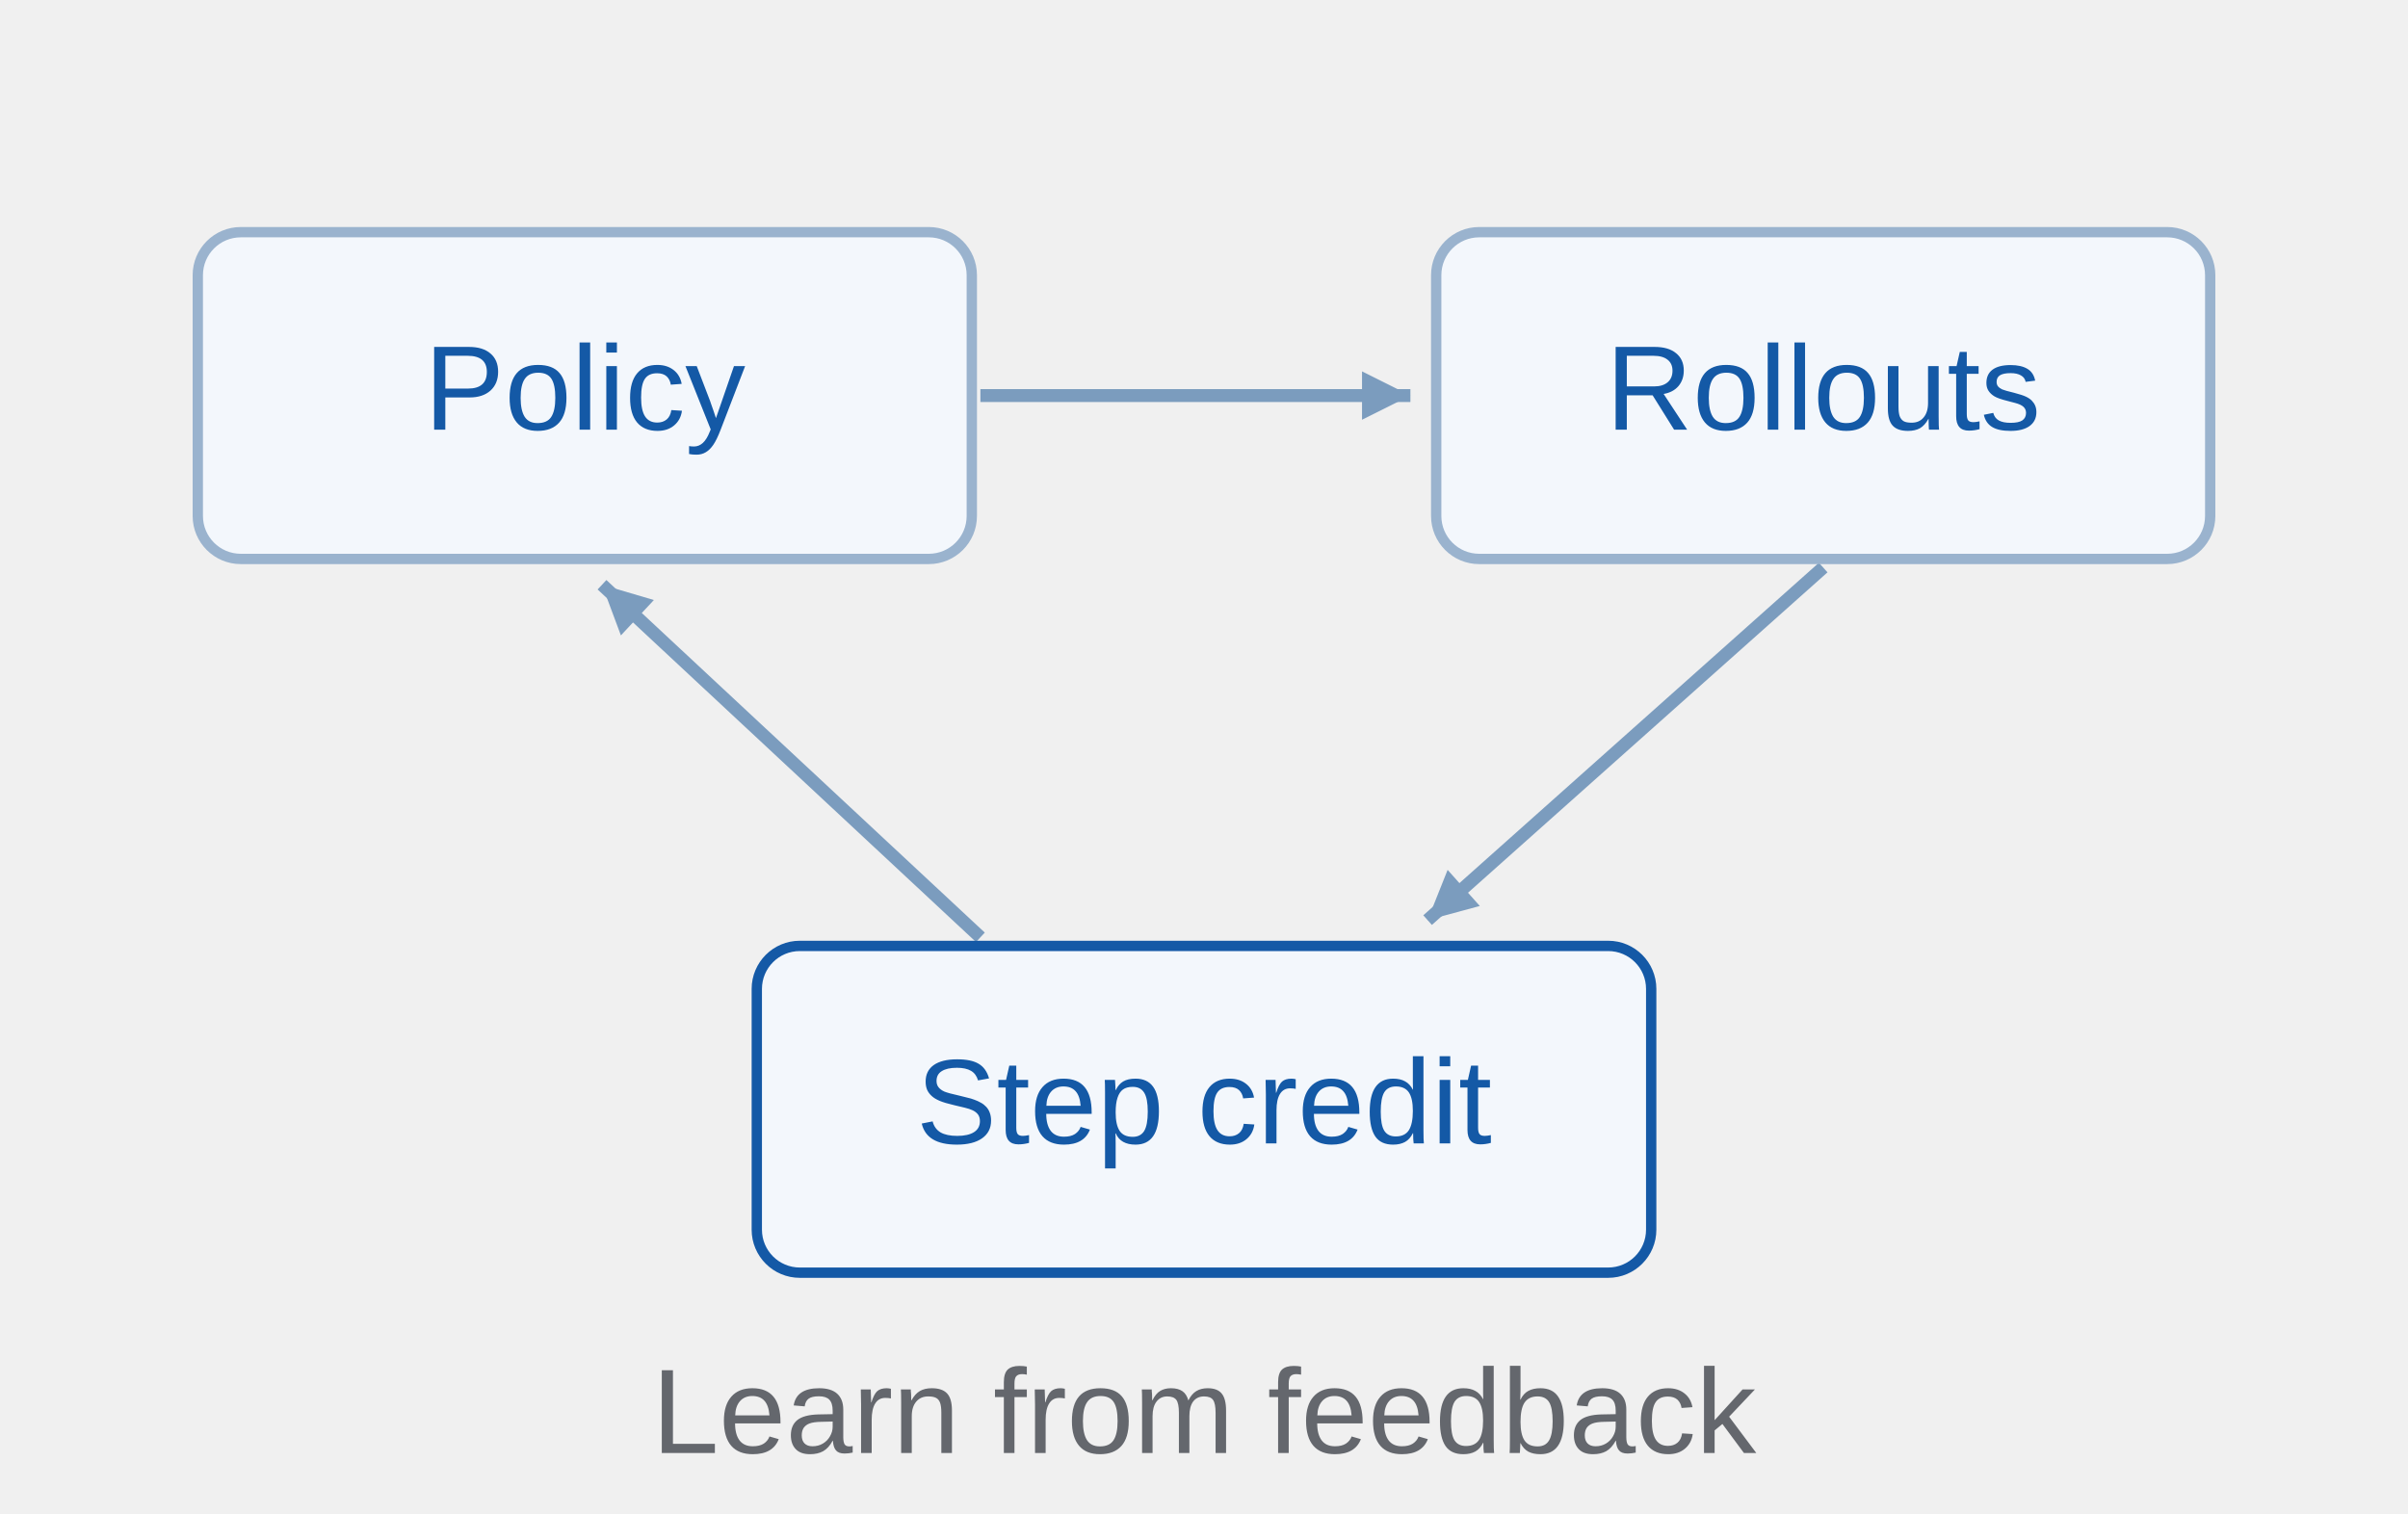
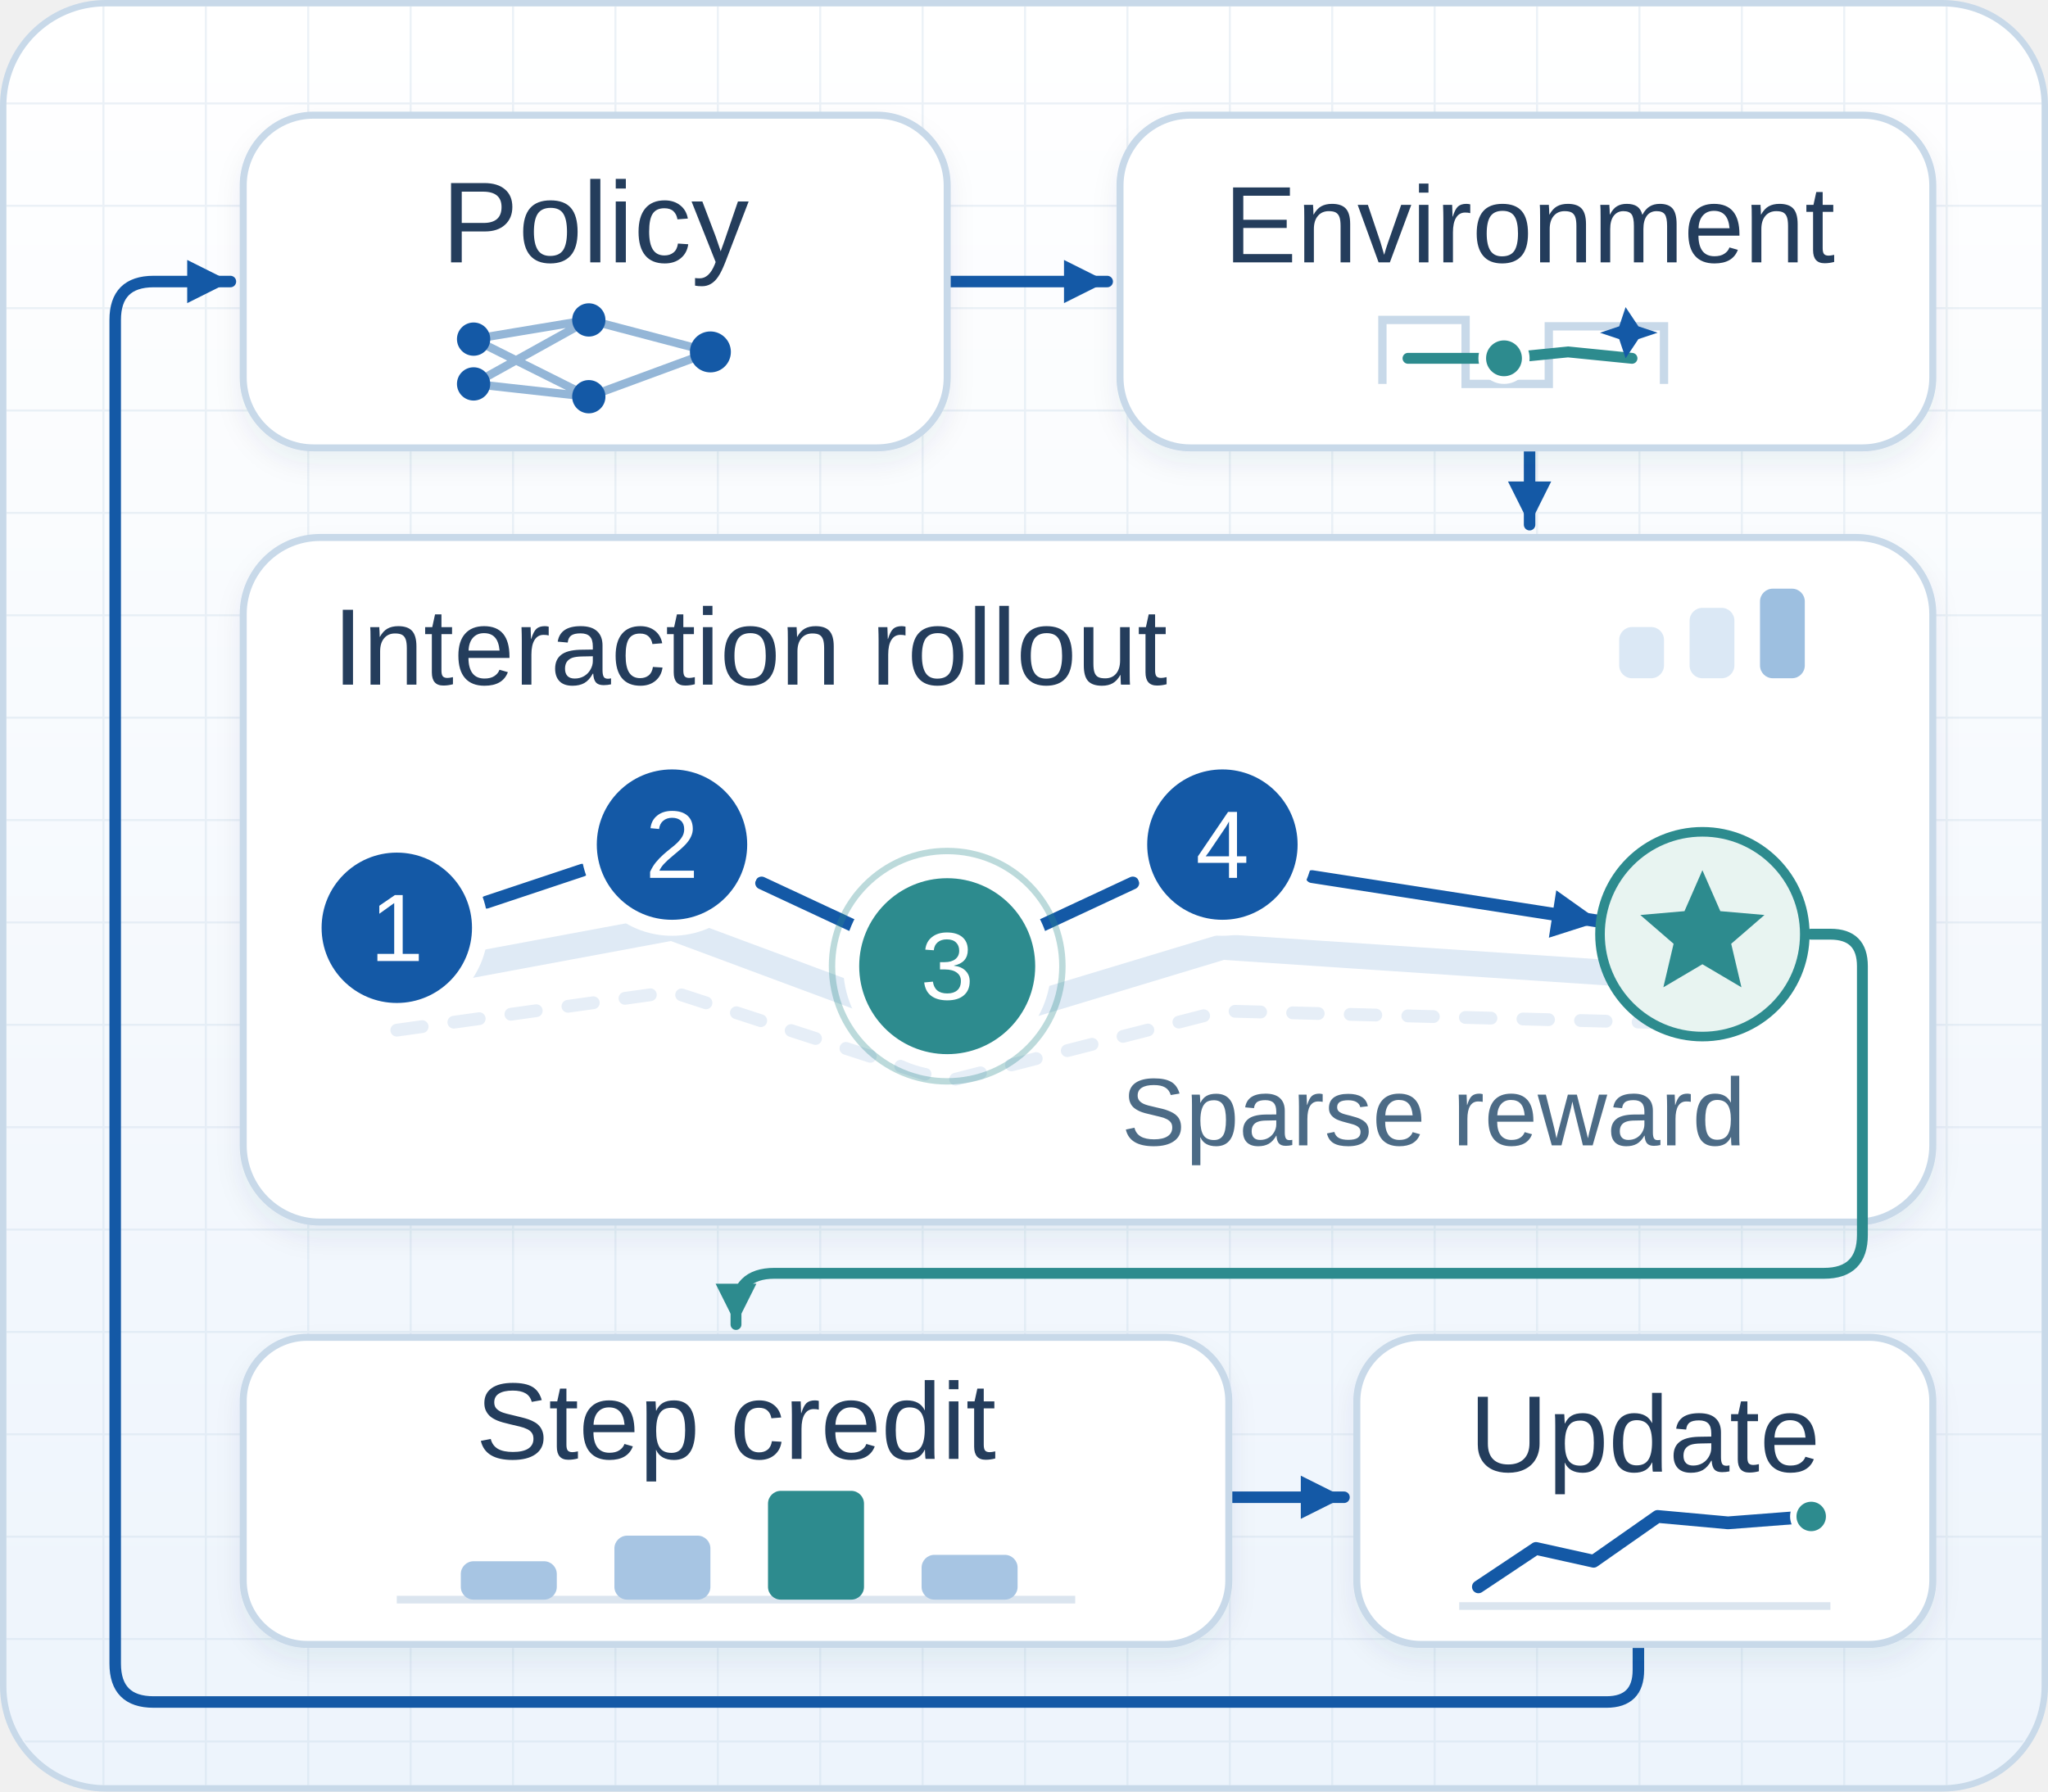
- <svg xmlns="http://www.w3.org/2000/svg" viewBox="0 0 280 176" role="img" aria-labelledby="rl-title rl-desc">
+ <svg xmlns="http://www.w3.org/2000/svg" viewBox="0 0 320 280" role="img" aria-labelledby="rl-title rl-desc">
  <defs>
+     <linearGradient id="rl-bg" x2="0" y2="1">
+       <stop stop-color="#fff" />
+       <stop offset="1" stop-color="#edf4fc" />
+     </linearGradient>
+     <pattern id="rl-grid" width="16" height="16" patternUnits="userSpaceOnUse">
+       <path d="M16 0H0V16" fill="none" stroke="#c8d9e9" stroke-width=".65" />
+     </pattern>
+     <filter id="rl-shadow" x="-15%" y="-20%" width="130%" height="145%">
+       <feDropShadow dx="0" dy="2" stdDeviation="2" flood-color="#243d5c" flood-opacity=".07" />
+     </filter>
    <marker id="rl-arrow" viewBox="0 0 8 8" refX="7" refY="4" markerWidth="5" markerHeight="5" orient="auto">
-       <path d="M1 1 7 4 1 7Z" fill="#7b9cbe" />
+       <path d="M1 1 7 4 1 7Z" fill="#1459a6" />
+     </marker>
+     <marker id="rl-teal-arrow" viewBox="0 0 8 8" refX="7" refY="4" markerWidth="5" markerHeight="5" orient="auto">
+       <path d="M1 1 7 4 1 7Z" fill="#2d8b8e" />
    </marker>
  </defs>
-   <g fill="none" stroke="#7b9cbe" stroke-width="1.5" marker-end="url(#rl-arrow)">
-     <path d="M114 46H164" />
-     <path d="M212 66 166 107" />
-     <path d="M114 109 70 68" />
+   <rect x=".5" y=".5" width="319" height="279" rx="16" fill="url(#rl-bg)" stroke="#c8d9e9" />
+   <rect x="1" y="1" width="318" height="278" rx="16" fill="url(#rl-grid)" opacity=".34" />
+   <g fill="none" stroke="#1459a6" stroke-width="1.8" stroke-linecap="round" stroke-linejoin="round" marker-end="url(#rl-arrow)">
+     <path d="M256 257V261Q256 266 251 266H24Q18 266 18 260V50Q18 44 24 44H36" />
+     <path d="M148 44H173" />
+     <path d="M239 70V82" />
+     <path d="M192 234H210" />
  </g>
-   <g fill="#f3f7fc" stroke="#9ab3ce" stroke-width="1.2">
-     <rect x="23" y="27" width="90" height="38" rx="5" />
-     <rect x="167" y="27" width="90" height="38" rx="5" />
-     <rect x="88" y="110" width="104" height="38" rx="5" stroke="#1459a6" />
+   <g fill="#fff" stroke="#c8d9e9" stroke-width="1.1" filter="url(#rl-shadow)">
+     <rect x="38" y="18" width="110" height="52" rx="11" />
+     <rect x="175" y="18" width="127" height="52" rx="11" />
+     <rect x="38" y="84" width="264" height="107" rx="12" />
+     <rect x="38" y="209" width="154" height="48" rx="10" />
+     <rect x="212" y="209" width="90" height="48" rx="10" />
  </g>
-   <g fill="#1459a6" font-family="Arial, sans-serif" font-size="14" text-anchor="middle" dominant-baseline="middle">
-     <text x="68" y="46">Policy</text>
-     <text x="212" y="46">Rollouts</text>
-     <text x="140" y="129">Step credit</text>
-     <text x="140" y="165" fill="#64676d">Learn from feedback</text>
+   <g font-family="Arial, sans-serif" fill="#243d5c" text-anchor="middle">
+     <text x="93" y="41" font-size="18">Policy</text>
+     <text x="239" y="41" font-size="17">Environment</text>
  </g>
+   <g fill="none" stroke="#94b6d7" stroke-width="1.3">
+     <path d="M74 53 92 50 111 55M74 60 92 50M74 53 92 62 111 55M74 60 92 62" />
+     <path d="M216 60V50H229V60H242V51H260V60" stroke="#c8d9e9" />
+   </g>
+   <g fill="#1459a6">
+     <circle cx="74" cy="53" r="2.6" />
+     <circle cx="74" cy="60" r="2.6" />
+     <circle cx="92" cy="50" r="2.6" />
+     <circle cx="92" cy="62" r="2.6" />
+     <circle cx="111" cy="55" r="3.2" />
+   </g>
+   <path d="M220 56H235L245 55 255 56" fill="none" stroke="#2d8b8e" stroke-width="1.7" stroke-linecap="round" />
+   <circle cx="235" cy="56" r="3.4" fill="#2d8b8e" stroke="#fff" stroke-width="1.2" />
+   <path d="m254 48 2 3 3 1-3 1-2 3-1-3-3-1 3-1Z" fill="#1459a6" />
+   <text x="52" y="107" fill="#243d5c" font-family="Arial, sans-serif" font-size="17">Interaction rollout</text>
+   <g fill="#dbe8f5">
+     <rect x="253" y="98" width="7" height="8" rx="2" />
+     <rect x="264" y="95" width="7" height="11" rx="2" />
+     <rect x="275" y="92" width="7" height="14" rx="2" fill="#9dbfe0" />
+   </g>
+   <g fill="none" stroke-linecap="round" stroke-linejoin="round">
+     <path d="M62 153 105 145 148 161 191 148 266 153" stroke="#dfeaf5" stroke-width="4" />
+     <path d="M62 161 105 155 148 169 191 158 266 160" stroke="#e6eef7" stroke-width="2" stroke-dasharray="4 5" />
+     <path d="M76 141 91 136M119 138 134 145M162 145 177 138M205 137 250 144" stroke="#1459a6" stroke-width="2" marker-end="url(#rl-arrow)" />
+   </g>
+   <g stroke="#fff" stroke-width="2.5">
+     <circle cx="62" cy="145" r="13" fill="#1459a6" />
+     <circle cx="105" cy="132" r="13" fill="#1459a6" />
+     <circle cx="148" cy="151" r="15" fill="#2d8b8e" />
+     <circle cx="191" cy="132" r="13" fill="#1459a6" />
+   </g>
+   <circle cx="148" cy="151" r="18" fill="none" stroke="#2d8b8e" stroke-width="1" opacity=".32" />
+   <g fill="#fff" font-family="Arial, sans-serif" font-size="15" text-anchor="middle" dominant-baseline="central">
+     <text x="62" y="145">1</text>
+     <text x="105" y="132">2</text>
+     <text x="148" y="151">3</text>
+     <text x="191" y="132">4</text>
+   </g>
+   <circle cx="266" cy="146" r="16" fill="#e8f4f1" stroke="#2d8b8e" stroke-width="1.5" />
+   <path d="m266 136 2.8 6.4 6.9.6-5.2 4.5 1.6 6.8-6.1-3.6-6.1 3.6 1.6-6.8-5.2-4.5 6.9-.6Z" fill="#2d8b8e" />
+   <text x="224" y="179" fill="#4c6b86" font-family="Arial, sans-serif" font-size="15" text-anchor="middle">Sparse reward</text>
+   <path d="M283 146H286Q291 146 291 151V193Q291 199 285 199H121Q115 199 115 205V207" fill="none" stroke="#2d8b8e" stroke-width="1.7" stroke-linecap="round" stroke-linejoin="round" marker-end="url(#rl-teal-arrow)" />
+   <g font-family="Arial, sans-serif" fill="#243d5c" text-anchor="middle">
+     <text x="115" y="228" font-size="17">Step credit</text>
+     <text x="257" y="230" font-size="17">Update</text>
+   </g>
+   <path d="M62 250H168" fill="none" stroke="#dbe5ef" stroke-width="1.2" />
+   <g fill="#a7c5e3">
+     <rect x="72" y="244" width="15" height="6" rx="2" />
+     <rect x="96" y="240" width="15" height="10" rx="2" />
+     <rect x="120" y="233" width="15" height="17" rx="2" fill="#2d8b8e" />
+     <rect x="144" y="243" width="15" height="7" rx="2" />
+   </g>
+   <path d="M228 251H286" fill="none" stroke="#dbe5ef" stroke-width="1.2" />
+   <path d="m231 248 9-6 9 2 10-7 11 1 13-1" fill="none" stroke="#1459a6" stroke-width="2" stroke-linecap="round" stroke-linejoin="round" />
+   <circle cx="283" cy="237" r="2.8" fill="#2d8b8e" stroke="#fff" stroke-width="1" />
</svg>
